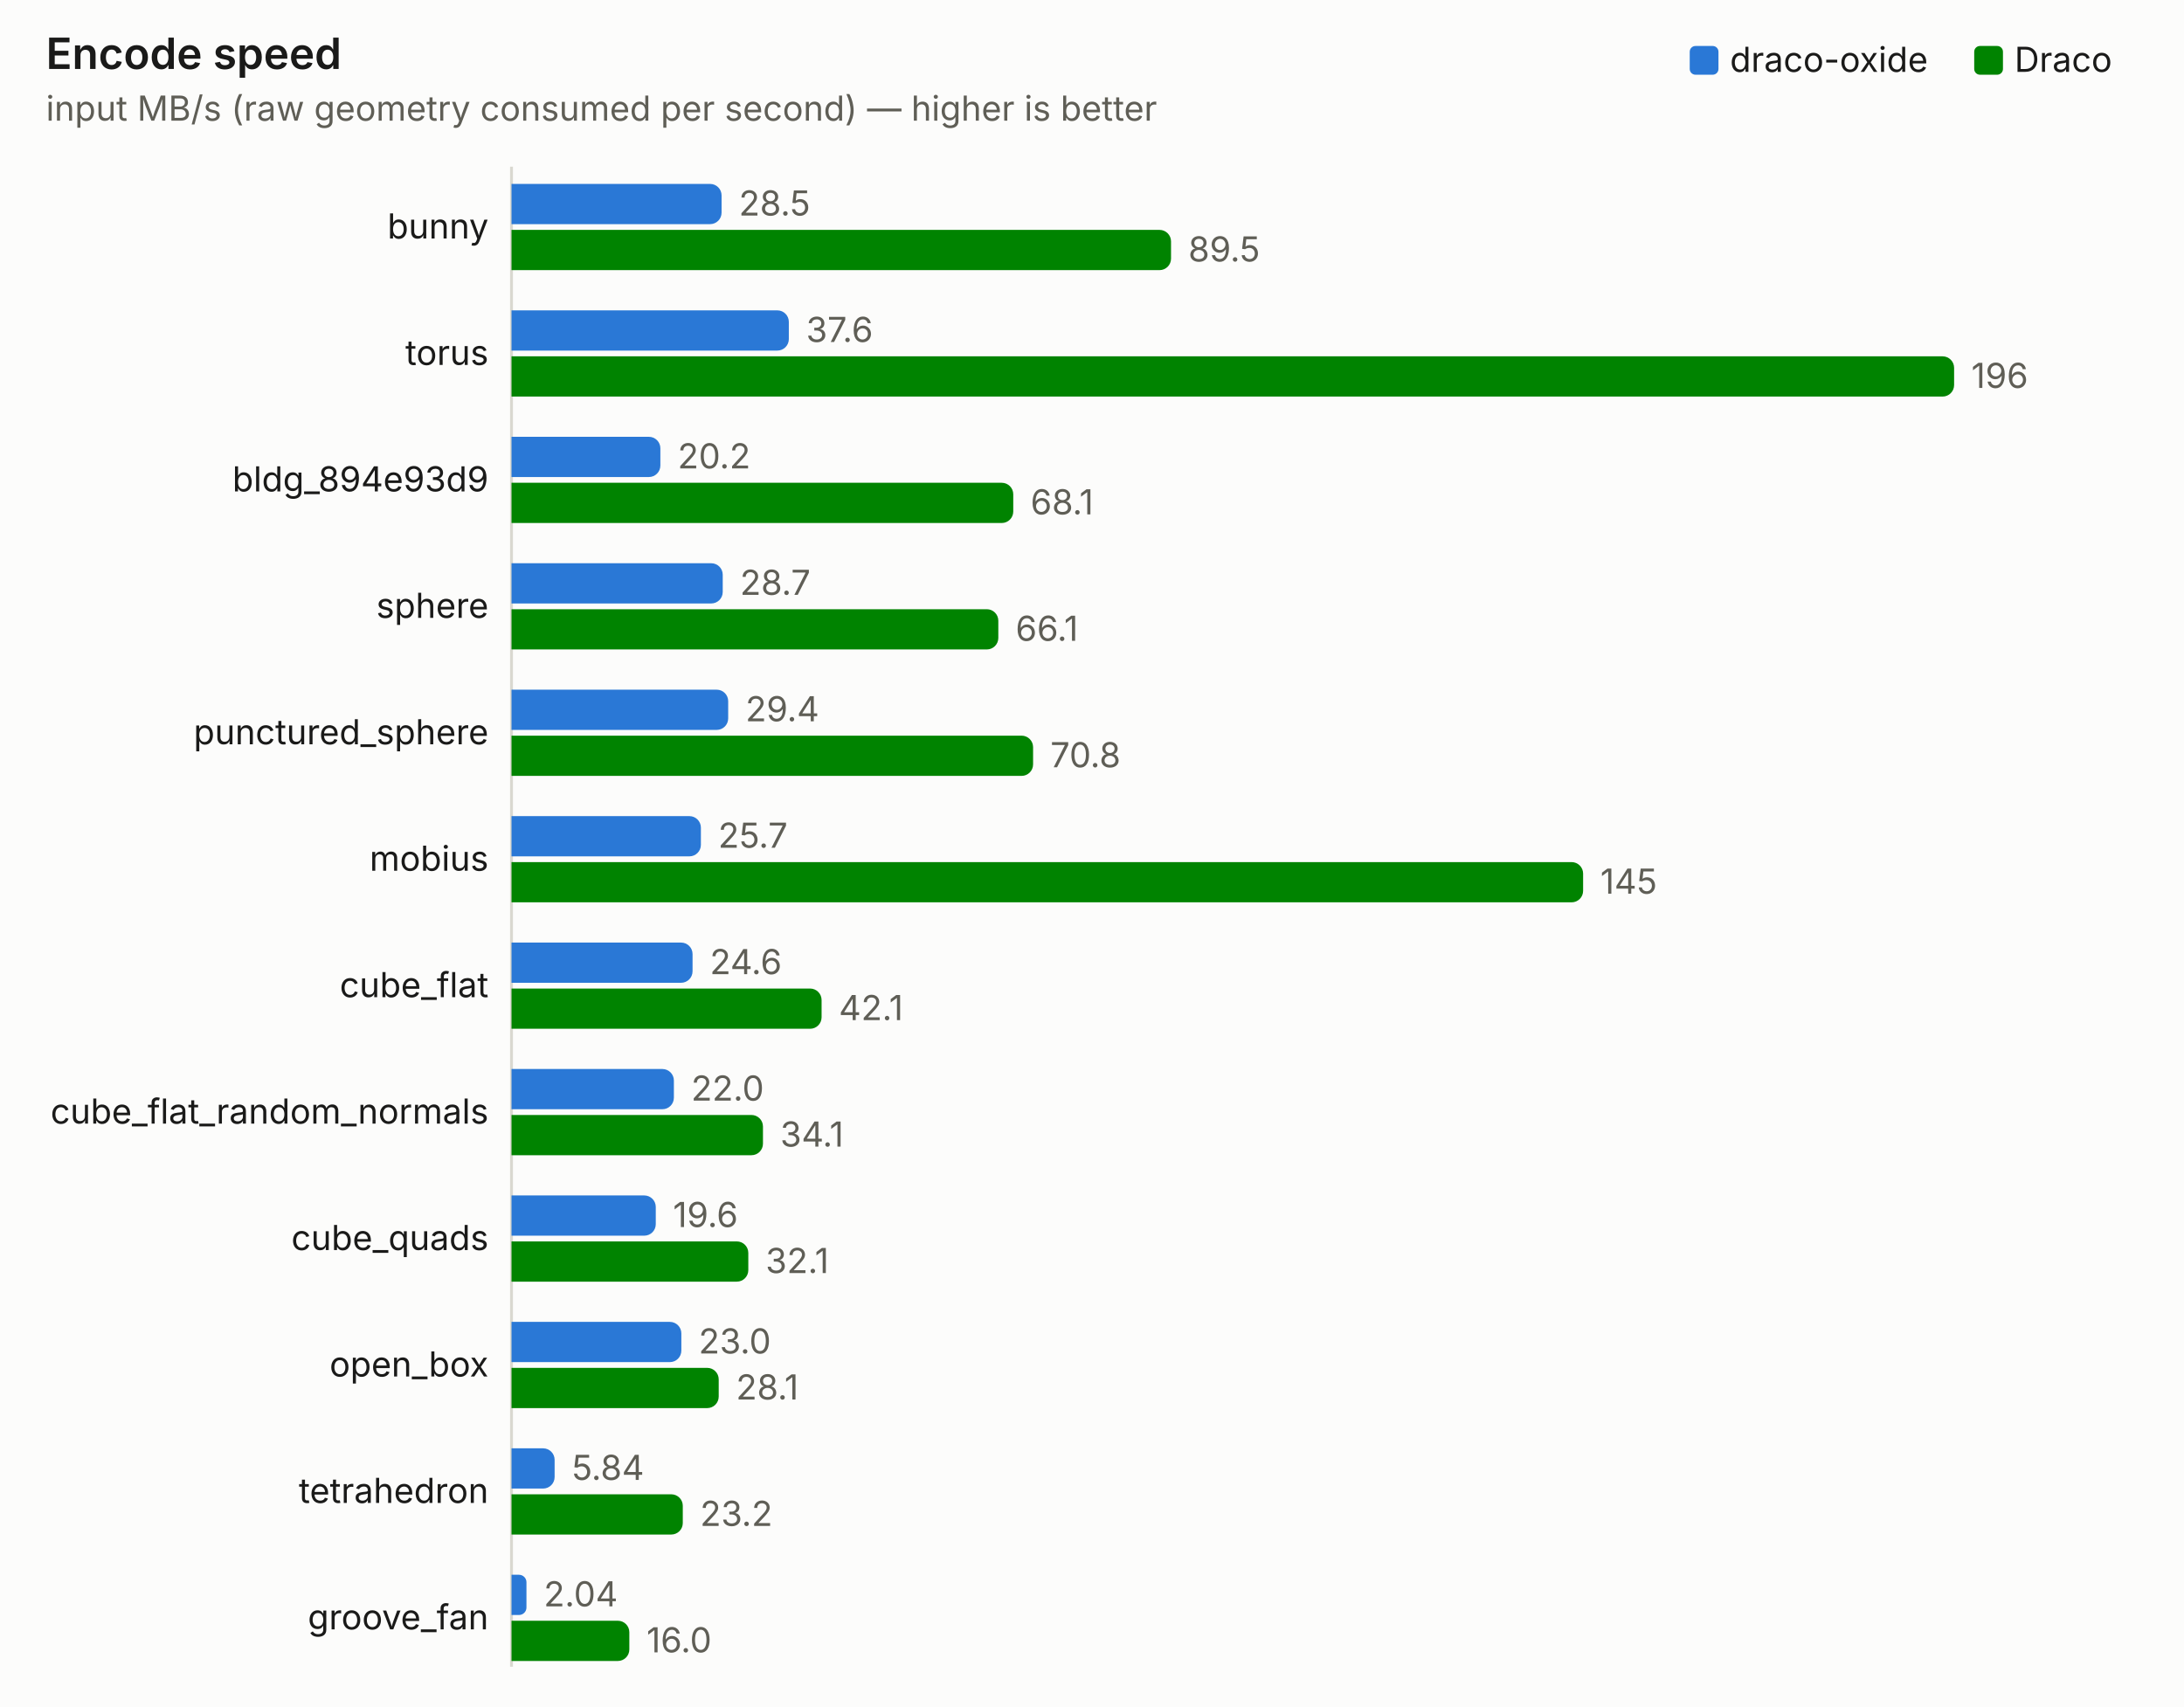
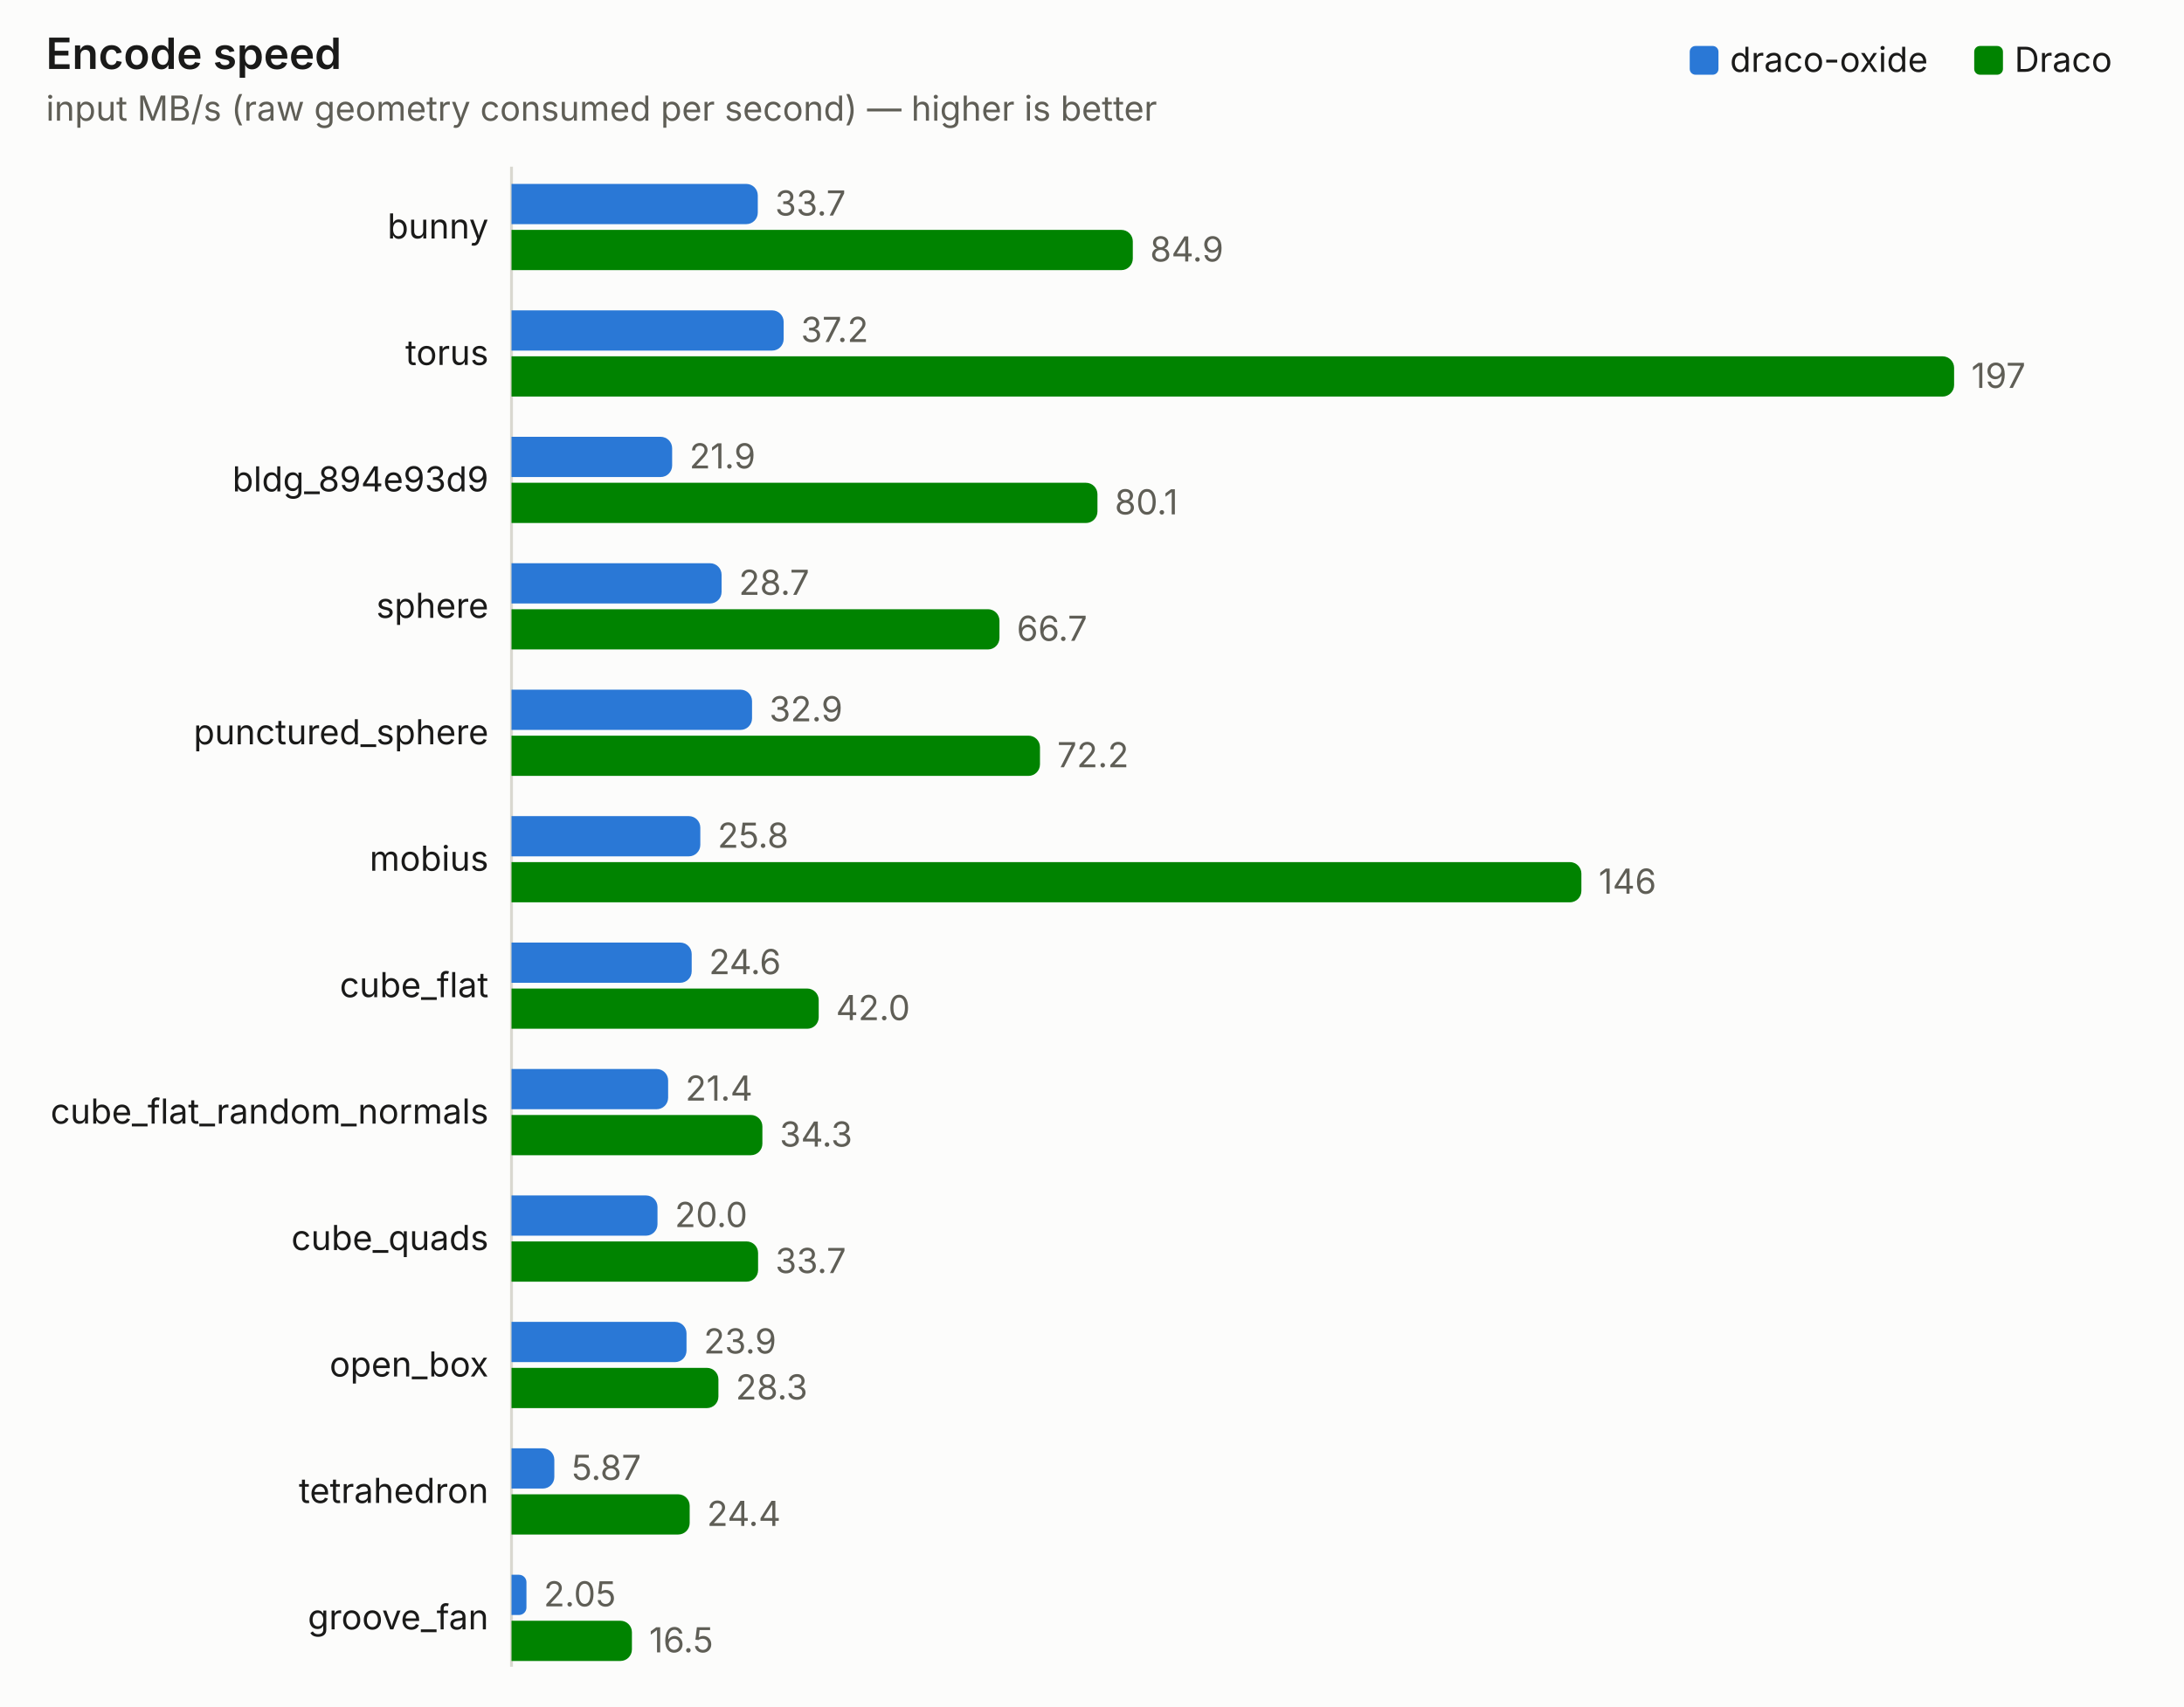
<svg xmlns="http://www.w3.org/2000/svg" width="760" height="594" viewBox="0 0 760 594" font-family="system-ui, -apple-system, 'Segoe UI', sans-serif" font-size="12">
  <rect width="760" height="594" fill="#fcfcfb" />
  <text x="16" y="24" font-size="15" font-weight="600" fill="#1a1a19">Encode speed</text>
  <text x="16" y="42" fill="#5f5e56">input MB/s (raw geometry consumed per second) — higher is better</text>
  <rect x="588.0" y="16" width="10" height="10" rx="2" fill="#2a78d6" />
  <text x="602.0" y="25" fill="#1a1a19">draco-oxide</text>
  <rect x="687.0" y="16" width="10" height="10" rx="2" fill="#008300" />
  <text x="701.0" y="25" fill="#1a1a19">Draco</text>
  <line x1="178" y1="58.0" x2="178" y2="580.0" stroke="#d9d8d0" stroke-width="1" />
  <text x="170.0" y="83.0" text-anchor="end" fill="#1a1a19">bunny</text>
-   <path d="M178.0 64.0 h69.1 a4.0 4.0 0 0 1 4.0 4.0 v6.0 a4.0 4.0 0 0 1 -4.0 4.0 h-69.1 Z" fill="#2a78d6" />
-   <text x="257.1" y="75.0" fill="#5f5e56">28.5</text>
-   <path d="M178.0 80.0 h225.5 a4.0 4.0 0 0 1 4.0 4.0 v6.0 a4.0 4.0 0 0 1 -4.0 4.0 h-225.5 Z" fill="#008300" />
-   <text x="413.5" y="91.0" fill="#5f5e56">89.5</text>
+   <path d="M178.0 64.0 h81.7 a4.0 4.0 0 0 1 4.0 4.0 v6.0 a4.0 4.0 0 0 1 -4.0 4.0 h-81.7 Z" fill="#2a78d6" />
+   <text x="269.7" y="75.0" fill="#5f5e56">33.7</text>
+   <path d="M178.0 80.0 h212.2 a4.0 4.0 0 0 1 4.0 4.0 v6.0 a4.0 4.0 0 0 1 -4.0 4.0 h-212.2 Z" fill="#008300" />
+   <text x="400.2" y="91.0" fill="#5f5e56">84.9</text>
  <text x="170.0" y="127.0" text-anchor="end" fill="#1a1a19">torus</text>
-   <path d="M178.0 108.0 h92.5 a4.0 4.0 0 0 1 4.0 4.0 v6.0 a4.0 4.0 0 0 1 -4.0 4.0 h-92.5 Z" fill="#2a78d6" />
-   <text x="280.5" y="119.0" fill="#5f5e56">37.6</text>
+   <path d="M178.0 108.0 h90.7 a4.0 4.0 0 0 1 4.0 4.0 v6.0 a4.0 4.0 0 0 1 -4.0 4.0 h-90.7 Z" fill="#2a78d6" />
+   <text x="278.7" y="119.0" fill="#5f5e56">37.2</text>
  <path d="M178.0 124.0 h498.0 a4.0 4.0 0 0 1 4.0 4.0 v6.0 a4.0 4.0 0 0 1 -4.0 4.0 h-498.0 Z" fill="#008300" />
-   <text x="686.0" y="135.0" fill="#5f5e56">196</text>
+   <text x="686.0" y="135.0" fill="#5f5e56">197</text>
  <text x="170.0" y="171.0" text-anchor="end" fill="#1a1a19">bldg_894e93d9</text>
-   <path d="M178.0 152.0 h47.8 a4.0 4.0 0 0 1 4.0 4.0 v6.0 a4.0 4.0 0 0 1 -4.0 4.0 h-47.8 Z" fill="#2a78d6" />
-   <text x="235.8" y="163.0" fill="#5f5e56">20.2</text>
-   <path d="M178.0 168.0 h170.6 a4.0 4.0 0 0 1 4.0 4.0 v6.0 a4.0 4.0 0 0 1 -4.0 4.0 h-170.6 Z" fill="#008300" />
-   <text x="358.6" y="179.0" fill="#5f5e56">68.1</text>
+   <path d="M178.0 152.0 h51.9 a4.0 4.0 0 0 1 4.0 4.0 v6.0 a4.0 4.0 0 0 1 -4.0 4.0 h-51.9 Z" fill="#2a78d6" />
+   <text x="239.9" y="163.0" fill="#5f5e56">21.9</text>
+   <path d="M178.0 168.0 h199.9 a4.0 4.0 0 0 1 4.0 4.0 v6.0 a4.0 4.0 0 0 1 -4.0 4.0 h-199.9 Z" fill="#008300" />
+   <text x="387.9" y="179.0" fill="#5f5e56">80.1</text>
  <text x="170.0" y="215.0" text-anchor="end" fill="#1a1a19">sphere</text>
-   <path d="M178.0 196.0 h69.5 a4.0 4.0 0 0 1 4.0 4.0 v6.0 a4.0 4.0 0 0 1 -4.0 4.0 h-69.5 Z" fill="#2a78d6" />
-   <text x="257.5" y="207.0" fill="#5f5e56">28.7</text>
-   <path d="M178.0 212.0 h165.4 a4.0 4.0 0 0 1 4.0 4.0 v6.0 a4.0 4.0 0 0 1 -4.0 4.0 h-165.4 Z" fill="#008300" />
-   <text x="353.4" y="223.0" fill="#5f5e56">66.1</text>
+   <path d="M178.0 196.0 h69.1 a4.0 4.0 0 0 1 4.0 4.0 v6.0 a4.0 4.0 0 0 1 -4.0 4.0 h-69.1 Z" fill="#2a78d6" />
+   <text x="257.1" y="207.0" fill="#5f5e56">28.7</text>
+   <path d="M178.0 212.0 h165.8 a4.0 4.0 0 0 1 4.0 4.0 v6.0 a4.0 4.0 0 0 1 -4.0 4.0 h-165.8 Z" fill="#008300" />
+   <text x="353.8" y="223.0" fill="#5f5e56">66.7</text>
  <text x="170.0" y="259.0" text-anchor="end" fill="#1a1a19">punctured_sphere</text>
-   <path d="M178.0 240.0 h71.4 a4.0 4.0 0 0 1 4.0 4.0 v6.0 a4.0 4.0 0 0 1 -4.0 4.0 h-71.4 Z" fill="#2a78d6" />
-   <text x="259.4" y="251.0" fill="#5f5e56">29.4</text>
-   <path d="M178.0 256.0 h177.5 a4.0 4.0 0 0 1 4.0 4.0 v6.0 a4.0 4.0 0 0 1 -4.0 4.0 h-177.5 Z" fill="#008300" />
-   <text x="365.5" y="267.0" fill="#5f5e56">70.8</text>
+   <path d="M178.0 240.0 h79.7 a4.0 4.0 0 0 1 4.0 4.0 v6.0 a4.0 4.0 0 0 1 -4.0 4.0 h-79.7 Z" fill="#2a78d6" />
+   <text x="267.7" y="251.0" fill="#5f5e56">32.9</text>
+   <path d="M178.0 256.0 h179.9 a4.0 4.0 0 0 1 4.0 4.0 v6.0 a4.0 4.0 0 0 1 -4.0 4.0 h-179.9 Z" fill="#008300" />
+   <text x="367.9" y="267.0" fill="#5f5e56">72.2</text>
  <text x="170.0" y="303.0" text-anchor="end" fill="#1a1a19">mobius</text>
-   <path d="M178.0 284.0 h61.9 a4.0 4.0 0 0 1 4.0 4.0 v6.0 a4.0 4.0 0 0 1 -4.0 4.0 h-61.9 Z" fill="#2a78d6" />
-   <text x="249.9" y="295.0" fill="#5f5e56">25.7</text>
-   <path d="M178.0 300.0 h368.9 a4.0 4.0 0 0 1 4.0 4.0 v6.0 a4.0 4.0 0 0 1 -4.0 4.0 h-368.9 Z" fill="#008300" />
-   <text x="556.9" y="311.0" fill="#5f5e56">145</text>
+   <path d="M178.0 284.0 h61.7 a4.0 4.0 0 0 1 4.0 4.0 v6.0 a4.0 4.0 0 0 1 -4.0 4.0 h-61.7 Z" fill="#2a78d6" />
+   <text x="249.7" y="295.0" fill="#5f5e56">25.8</text>
+   <path d="M178.0 300.0 h368.3 a4.0 4.0 0 0 1 4.0 4.0 v6.0 a4.0 4.0 0 0 1 -4.0 4.0 h-368.3 Z" fill="#008300" />
+   <text x="556.3" y="311.0" fill="#5f5e56">146</text>
  <text x="170.0" y="347.0" text-anchor="end" fill="#1a1a19">cube_flat</text>
-   <path d="M178.0 328.0 h59.0 a4.0 4.0 0 0 1 4.0 4.0 v6.0 a4.0 4.0 0 0 1 -4.0 4.0 h-59.0 Z" fill="#2a78d6" />
-   <text x="247.0" y="339.0" fill="#5f5e56">24.6</text>
-   <path d="M178.0 344.0 h103.9 a4.0 4.0 0 0 1 4.0 4.0 v6.0 a4.0 4.0 0 0 1 -4.0 4.0 h-103.9 Z" fill="#008300" />
-   <text x="291.9" y="355.0" fill="#5f5e56">42.1</text>
+   <path d="M178.0 328.0 h58.7 a4.0 4.0 0 0 1 4.0 4.0 v6.0 a4.0 4.0 0 0 1 -4.0 4.0 h-58.7 Z" fill="#2a78d6" />
+   <text x="246.7" y="339.0" fill="#5f5e56">24.6</text>
+   <path d="M178.0 344.0 h102.9 a4.0 4.0 0 0 1 4.0 4.0 v6.0 a4.0 4.0 0 0 1 -4.0 4.0 h-102.9 Z" fill="#008300" />
+   <text x="290.9" y="355.0" fill="#5f5e56">42.0</text>
  <text x="170.0" y="391.0" text-anchor="end" fill="#1a1a19">cube_flat_random_normals</text>
-   <path d="M178.0 372.0 h52.5 a4.0 4.0 0 0 1 4.0 4.0 v6.0 a4.0 4.0 0 0 1 -4.0 4.0 h-52.5 Z" fill="#2a78d6" />
-   <text x="240.5" y="383.0" fill="#5f5e56">22.0</text>
-   <path d="M178.0 388.0 h83.5 a4.0 4.0 0 0 1 4.0 4.0 v6.0 a4.0 4.0 0 0 1 -4.0 4.0 h-83.5 Z" fill="#008300" />
-   <text x="271.5" y="399.0" fill="#5f5e56">34.1</text>
+   <path d="M178.0 372.0 h50.5 a4.0 4.0 0 0 1 4.0 4.0 v6.0 a4.0 4.0 0 0 1 -4.0 4.0 h-50.5 Z" fill="#2a78d6" />
+   <text x="238.5" y="383.0" fill="#5f5e56">21.4</text>
+   <path d="M178.0 388.0 h83.3 a4.0 4.0 0 0 1 4.0 4.0 v6.0 a4.0 4.0 0 0 1 -4.0 4.0 h-83.3 Z" fill="#008300" />
+   <text x="271.3" y="399.0" fill="#5f5e56">34.3</text>
  <text x="170.0" y="435.0" text-anchor="end" fill="#1a1a19">cube_quads</text>
-   <path d="M178.0 416.0 h46.2 a4.0 4.0 0 0 1 4.0 4.0 v6.0 a4.0 4.0 0 0 1 -4.0 4.0 h-46.2 Z" fill="#2a78d6" />
-   <text x="234.2" y="427.0" fill="#5f5e56">19.6</text>
-   <path d="M178.0 432.0 h78.4 a4.0 4.0 0 0 1 4.0 4.0 v6.0 a4.0 4.0 0 0 1 -4.0 4.0 h-78.4 Z" fill="#008300" />
-   <text x="266.4" y="443.0" fill="#5f5e56">32.1</text>
+   <path d="M178.0 416.0 h46.8 a4.0 4.0 0 0 1 4.0 4.0 v6.0 a4.0 4.0 0 0 1 -4.0 4.0 h-46.8 Z" fill="#2a78d6" />
+   <text x="234.8" y="427.0" fill="#5f5e56">20.0</text>
+   <path d="M178.0 432.0 h81.8 a4.0 4.0 0 0 1 4.0 4.0 v6.0 a4.0 4.0 0 0 1 -4.0 4.0 h-81.8 Z" fill="#008300" />
+   <text x="269.8" y="443.0" fill="#5f5e56">33.7</text>
  <text x="170.0" y="479.0" text-anchor="end" fill="#1a1a19">open_box</text>
-   <path d="M178.0 460.0 h55.1 a4.0 4.0 0 0 1 4.0 4.0 v6.0 a4.0 4.0 0 0 1 -4.0 4.0 h-55.1 Z" fill="#2a78d6" />
-   <text x="243.1" y="471.0" fill="#5f5e56">23.0</text>
-   <path d="M178.0 476.0 h68.1 a4.0 4.0 0 0 1 4.0 4.0 v6.0 a4.0 4.0 0 0 1 -4.0 4.0 h-68.1 Z" fill="#008300" />
-   <text x="256.1" y="487.0" fill="#5f5e56">28.1</text>
+   <path d="M178.0 460.0 h56.9 a4.0 4.0 0 0 1 4.0 4.0 v6.0 a4.0 4.0 0 0 1 -4.0 4.0 h-56.9 Z" fill="#2a78d6" />
+   <text x="244.9" y="471.0" fill="#5f5e56">23.9</text>
+   <path d="M178.0 476.0 h68.0 a4.0 4.0 0 0 1 4.0 4.0 v6.0 a4.0 4.0 0 0 1 -4.0 4.0 h-68.0 Z" fill="#008300" />
+   <text x="256.0" y="487.0" fill="#5f5e56">28.3</text>
  <text x="170.0" y="523.0" text-anchor="end" fill="#1a1a19">tetrahedron</text>
-   <path d="M178.0 504.0 h11.0 a4.0 4.0 0 0 1 4.0 4.0 v6.0 a4.0 4.0 0 0 1 -4.0 4.0 h-11.0 Z" fill="#2a78d6" />
-   <text x="199.0" y="515.0" fill="#5f5e56">5.84</text>
-   <path d="M178.0 520.0 h55.6 a4.0 4.0 0 0 1 4.0 4.0 v6.0 a4.0 4.0 0 0 1 -4.0 4.0 h-55.6 Z" fill="#008300" />
-   <text x="243.6" y="531.0" fill="#5f5e56">23.2</text>
+   <path d="M178.0 504.0 h10.9 a4.0 4.0 0 0 1 4.0 4.0 v6.0 a4.0 4.0 0 0 1 -4.0 4.0 h-10.9 Z" fill="#2a78d6" />
+   <text x="198.9" y="515.0" fill="#5f5e56">5.87</text>
+   <path d="M178.0 520.0 h58.0 a4.0 4.0 0 0 1 4.0 4.0 v6.0 a4.0 4.0 0 0 1 -4.0 4.0 h-58.0 Z" fill="#008300" />
+   <text x="246.0" y="531.0" fill="#5f5e56">24.4</text>
  <text x="170.0" y="567.0" text-anchor="end" fill="#1a1a19">groove_fan</text>
  <path d="M178.0 548.0 h2.6 a2.6 2.6 0 0 1 2.6 2.6 v8.8 a2.6 2.6 0 0 1 -2.6 2.6 h-2.6 Z" fill="#2a78d6" />
-   <text x="189.2" y="559.0" fill="#5f5e56">2.04</text>
-   <path d="M178.0 564.0 h37.0 a4.0 4.0 0 0 1 4.0 4.0 v6.0 a4.0 4.0 0 0 1 -4.0 4.0 h-37.0 Z" fill="#008300" />
-   <text x="225.0" y="575.0" fill="#5f5e56">16.0</text>
+   <text x="189.2" y="559.0" fill="#5f5e56">2.05</text>
+   <path d="M178.0 564.0 h37.9 a4.0 4.0 0 0 1 4.0 4.0 v6.0 a4.0 4.0 0 0 1 -4.0 4.0 h-37.9 Z" fill="#008300" />
+   <text x="225.9" y="575.0" fill="#5f5e56">16.5</text>
</svg>
